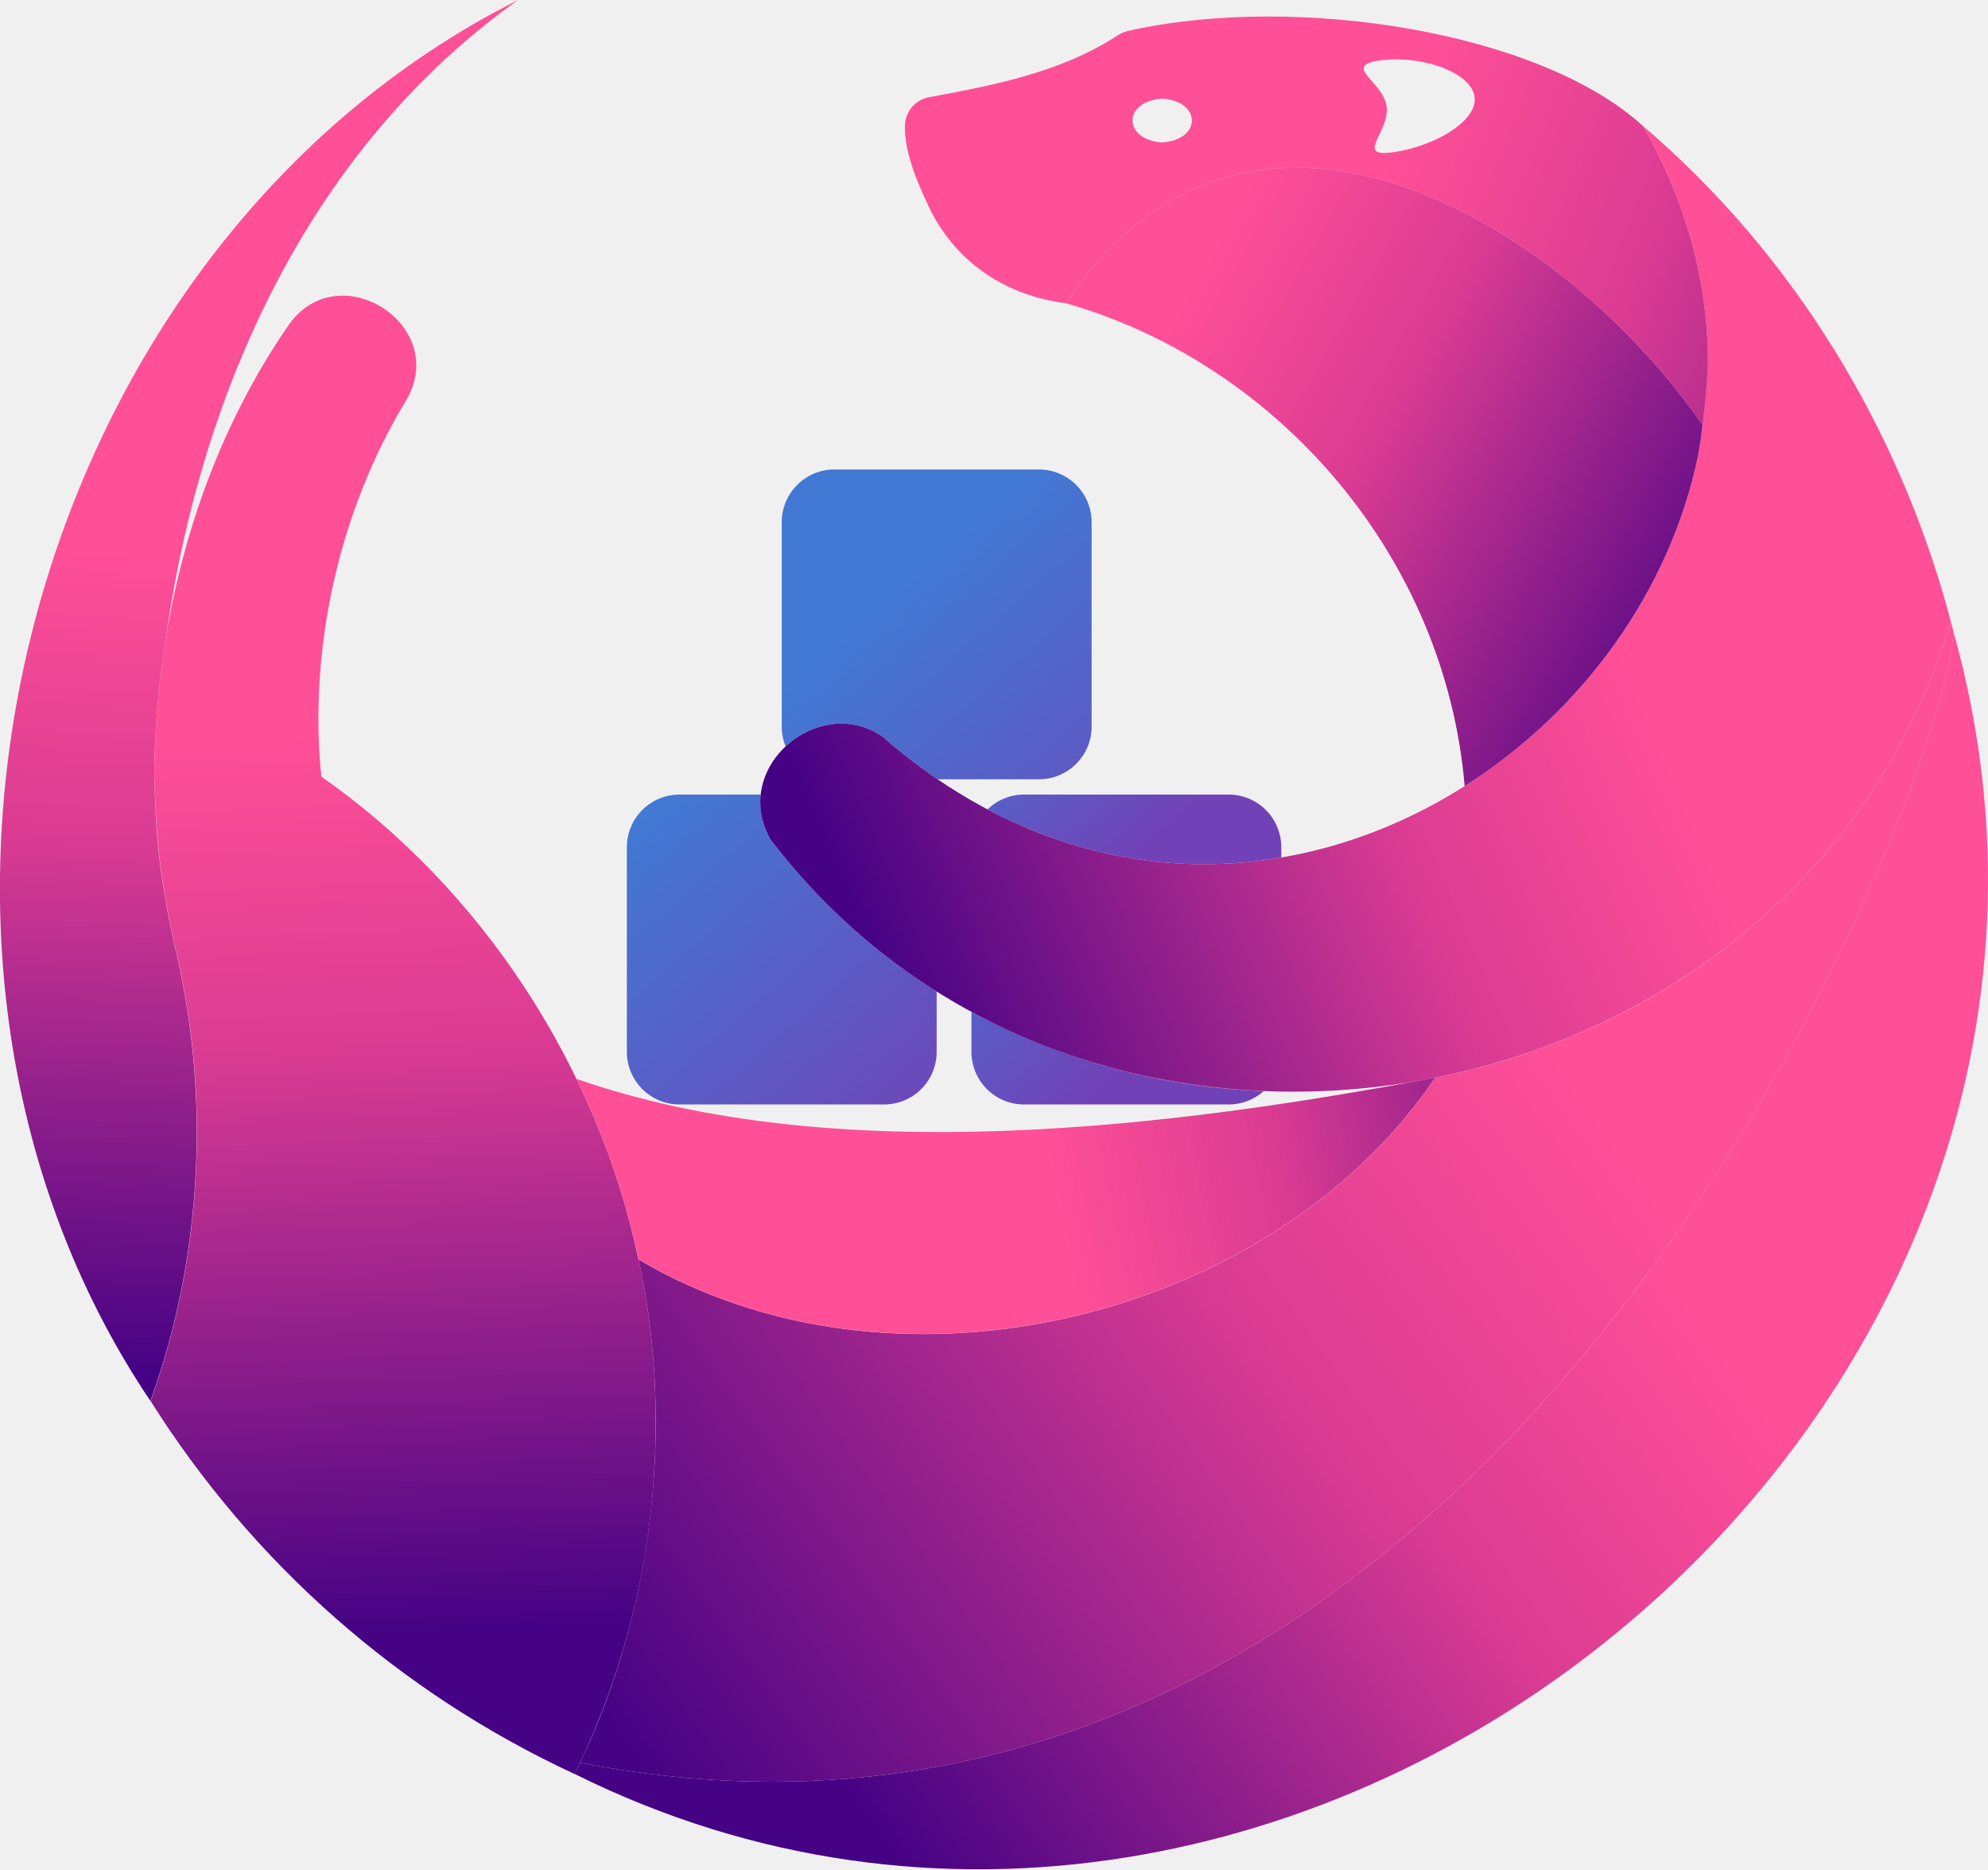
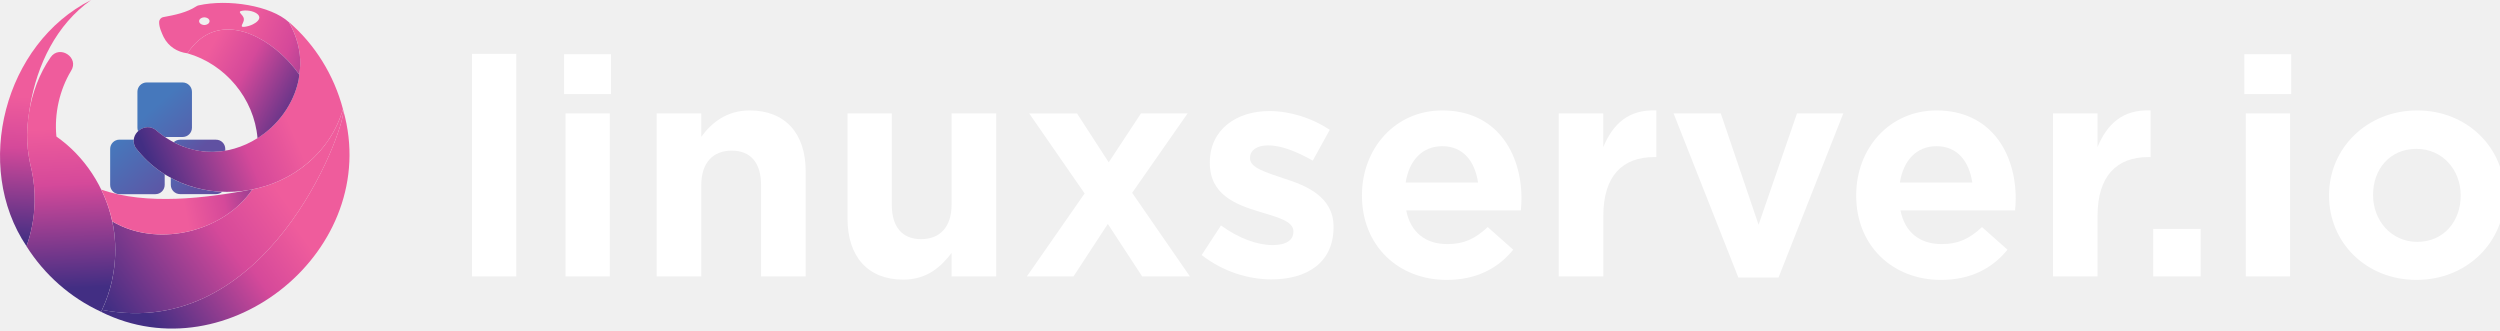
- <svg xmlns="http://www.w3.org/2000/svg" xmlns:xlink="http://www.w3.org/1999/xlink" viewBox="0 0 631.1 593.28">
-   <defs>
-     <style>.cls-1{fill:url(#linear-gradient);}.cls-2{fill:url(#linear-gradient-2);}.cls-3{fill:url(#linear-gradient-3);}.cls-4{fill:url(#linear-gradient-4);}.cls-5{fill:url(#linear-gradient-5);}.cls-6{fill:url(#linear-gradient-6);}.cls-7{fill:url(#linear-gradient-7);}.cls-8{fill:url(#linear-gradient-8);}.cls-9{fill:url(#linear-gradient-9);}.cls-10{fill:url(#linear-gradient-10);}.cls-11{fill:url(#linear-gradient-11);}.cls-12{fill:url(#linear-gradient-12);}</style>
-     <linearGradient id="linear-gradient" x1="288.71" y1="373.54" x2="194.81" y2="266.66" gradientUnits="userSpaceOnUse">
-       <stop offset="0" stop-color="#7142b7" />
-       <stop offset="1" stop-color="#4179d4" />
+ <svg xmlns="http://www.w3.org/2000/svg" class="inline-block fill-current h-8 w-auto mr-2" version="1.1" id="Your_design" x="0px" y="0px" viewBox="0 0 4502.5 594.8" style="enable-background:new 0 0 4502.5 594.8;" xml:space="preserve">
+   <style type="text/css">
+ 	.st0{fill:#FFFFFF;}
+ 	.st1{fill:url(#SVGID_1_);}
+ 	.st2{fill:url(#SVGID_2_);}
+ 	.st3{fill:url(#SVGID_3_);}
+ 	.st4{fill:url(#SVGID_4_);}
+ 	.st5{fill:url(#SVGID_5_);}
+ 	.st6{fill:url(#SVGID_6_);}
+ 	.st7{fill:url(#SVGID_7_);}
+ 	.st8{fill:url(#SVGID_8_);}
+ 	.st9{fill:url(#SVGID_9_);}
+ 	.st10{fill:url(#SVGID_10_);}
+ 	.st11{fill:url(#SVGID_11_);}
+ 	.st12{fill:url(#SVGID_12_);}
+ </style>
+   <g>
+     <path class="st0" d="M850.1,97h79.7v400.8h-79.7V97z" />
+     <path class="st0" d="M1015.9,97.6h84.5v71.8h-84.5V97.6z M1018.5,204.2h79.7v293.6h-79.7V204.2z" />
+     <path class="st0" d="M1182.7,204.2h80.3v42.2c18-24.8,45.4-47.5,87.1-47.5c63.9,0,100.9,41.2,100.9,109.3v189.6h-80.3V333.6   c0-40.7-19-62.3-52.8-62.3c-33.8,0-54.9,21.6-54.9,62.3v164.2h-80.3L1182.7,204.2L1182.7,204.2z" />
+     <path class="st0" d="M1526.4,393.8V204.2h79.7v164.2c0,40.7,19,62.3,52.8,62.3c33.8,0,54.9-21.6,54.9-62.3V204.2h80.3v293.6h-80.3   v-42.2c-19.5,25.3-44.4,48-87.1,48C1562.8,503.6,1526.4,461.9,1526.4,393.8z" />
+     <path class="st0" d="M1996.8,292.4l58.1-88.2h84L2039,347.3l104,150.5H2057l-61.8-94.5l-61.8,94.5h-84l104-149.4l-99.8-144.1h86.1   L1996.8,292.4z" />
+     <path class="st0" d="M2164.2,459.3l34.8-53.3c31.7,23.2,65.5,35.4,92.9,35.4c25.3,0,37.5-9.5,37.5-23.8v-1.1   c0-18.5-29-25.3-61.8-35.4c-42.2-12.7-88.7-30.6-88.7-87.6v-1.1c0-59.1,48-92.4,107.2-92.4c37.5,0,77.1,12.7,108.8,33.8l-30.6,55.5   c-29.6-16.9-57.6-27.5-80.3-27.5c-21.1,0-32.7,9.5-32.7,22.2v1.1c0,17.4,29,25.3,61.2,36.4c40.7,12.7,89.2,33.3,89.2,86.6v1.1   c0,64.9-49.1,94-111.9,94C2248.1,503.1,2202.7,489.3,2164.2,459.3z" />
+     <path class="st0" d="M2452.9,352.6v-1.1c0-84,59.7-152.6,144.7-152.6c97.2,0,142.6,76,142.6,158.9c0,6.3-0.5,13.2-1.1,21.1h-206.5   c7.9,40.1,35.4,60.7,73.9,60.7c29.6,0,49.6-9,72.9-30.6l45.9,40.7c-27.5,33.8-66.5,54.4-119.9,54.4   C2518.4,504.1,2452.9,442.4,2452.9,352.6z M2662,328.8c-5.8-38.5-26.9-65.5-64.4-65.5c-35.9,0-59.7,25.3-66,65.5H2662z" />
+     <path class="st0" d="M2807.2,204.2h80.3v60.7c17.4-41.7,45.4-68.1,95.6-66v84h-4.2c-56.5,0-91.3,33.8-91.3,105.6v109.3h-80.3V204.2   z" />
+     <path class="st0" d="M3014.1,204.2h85l68.1,200.6l69.2-200.6h83.4l-116.7,295.7h-72.3L3014.1,204.2z" />
+     <path class="st0" d="M3343,352.6v-1.1c0-84,59.7-152.6,144.7-152.6c97.2,0,142.6,76,142.6,158.9c0,6.3-0.5,13.2-1.1,21.1h-206.4   c7.9,40.1,35.4,60.7,73.9,60.7c29.6,0,49.6-9,72.9-30.6l45.9,40.7c-27.5,33.8-66.5,54.4-119.9,54.4   C3408.5,504.1,3343,442.4,3343,352.6z M3552.1,328.8c-5.8-38.5-26.9-65.5-64.4-65.5c-35.9,0-59.7,25.3-66,65.5H3552.1z" />
+     <path class="st0" d="M3697.3,204.2h80.3v60.7c17.4-41.7,45.4-68.1,95.6-66v84h-4.2c-56.5,0-91.3,33.8-91.3,105.6v109.3h-80.3V204.2   z" />
+     <path class="st0" d="M3877.9,412.3h85.5v85.5h-85.5V412.3z" />
+     <path class="st0" d="M4042,97.6h84.5v71.8H4042V97.6z M4044.7,204.2h79.7v293.6h-79.7V204.2z" />
+     <path class="st0" d="M4194.6,352.6v-1.1c0-84,67.6-152.6,158.9-152.6c90.3,0,157.4,67.6,157.4,151.5v1.1   c0,84.5-67.6,152.6-158.9,152.6C4261.7,504.1,4194.6,437.1,4194.6,352.6z M4431.7,352.6v-1.1c0-44.9-32.2-83.4-79.7-83.4   c-48.6,0-78.1,37.5-78.1,82.4v1.1c0,44.9,32.2,84,79.7,84C4402.1,435.5,4431.7,397.5,4431.7,352.6z" />
+   </g>
+   <g>
+     <g>
+       <linearGradient id="SVGID_1_" gradientUnits="userSpaceOnUse" x1="287.977" y1="223.41" x2="194.309" y2="330.019" gradientTransform="matrix(1 0 0 -1 0 596)">
+         <stop offset="0" style="stop-color:#6051A2" />
+         <stop offset="1" style="stop-color:#4678BC" />
+       </linearGradient>
+       <path class="st1" d="M296.6,313.9V333c0,9.2-7.5,16.7-16.7,16.7h-64.8c-9.2,0-16.7-7.5-16.7-16.7v-64.8c0-9.2,7.5-16.7,16.7-16.7    h25.7c-0.5,4.5,0.4,9.3,3.1,14.1C259.1,285.6,277,301.6,296.6,313.9z" />
+       <linearGradient id="SVGID_2_" gradientUnits="userSpaceOnUse" x1="379.942" y1="304.21" x2="286.271" y2="410.823" gradientTransform="matrix(1 0 0 -1 0 596)">
+         <stop offset="0" style="stop-color:#6051A2" />
+         <stop offset="1" style="stop-color:#4678BC" />
+       </linearGradient>
+       <path class="st2" d="M345.7,165.3V230c0,9.2-7.5,16.7-16.7,16.7h-32.1c-4.6-3.1-9.2-6.6-13.7-10.3c0.1,0.1,0.2,0.2,0.3,0.3    c-1.2-1-2.4-2-3.6-3.1c0.6,0.4,1.1,0.8,1.6,1.3c-10.5-9.1-24.2-6.5-32.8,1.4c-0.8-1.9-1.2-4.1-1.2-6.3v-64.8    c0-9.2,7.5-16.7,16.7-16.7H329C338.2,148.6,345.7,156.1,345.7,165.3z" />
+       <linearGradient id="SVGID_3_" gradientUnits="userSpaceOnUse" x1="352.914" y1="254.812" x2="292.884" y2="323.136" gradientTransform="matrix(1 0 0 -1 0 596)">
+         <stop offset="0" style="stop-color:#6051A2" />
+         <stop offset="1" style="stop-color:#4678BC" />
+       </linearGradient>
+       <path class="st3" d="M307.6,320.3c28.7,15.6,60.5,23.8,92.6,25.1c-3,2.6-6.9,4.2-11.1,4.2h-64.8c-9.2,0-16.7-7.5-16.7-16.7    L307.6,320.3L307.6,320.3z" />
+       <linearGradient id="SVGID_4_" gradientUnits="userSpaceOnUse" x1="364.938" y1="330.402" x2="310.225" y2="392.674" gradientTransform="matrix(1 0 0 -1 0 596)">
+         <stop offset="0" style="stop-color:#6051A2" />
+         <stop offset="1" style="stop-color:#4678BC" />
+       </linearGradient>
+       <path class="st4" d="M405.7,268.2v3.3c-30,5.1-62.1,1.1-93-15.2c3-2.9,7.1-4.7,11.6-4.7H389C398.3,251.5,405.7,259,405.7,268.2z" />
+     </g>
+     <linearGradient id="SVGID_5_" gradientUnits="userSpaceOnUse" x1="89.611" y1="618.902" x2="67.59" y2="155.179" gradientTransform="matrix(1 0 0 -1 0 596)">
+       <stop offset="0.429" style="stop-color:#EF5C9C" />
+       <stop offset="0.626" style="stop-color:#D5499A" />
+       <stop offset="0.995" style="stop-color:#422E83" />
    </linearGradient>
-     <linearGradient id="linear-gradient-2" x1="380.91" y1="292.54" x2="287" y2="185.65" xlink:href="#linear-gradient" />
-     <linearGradient id="linear-gradient-3" x1="353.81" y1="342.07" x2="293.62" y2="273.57" xlink:href="#linear-gradient" />
-     <linearGradient id="linear-gradient-4" x1="365.87" y1="266.28" x2="311.02" y2="203.85" xlink:href="#linear-gradient" />
-     <linearGradient id="linear-gradient-5" x1="89.84" y1="-22.96" x2="67.76" y2="441.95" gradientUnits="userSpaceOnUse">
-       <stop offset="0.43" stop-color="#ff4f97" />
-       <stop offset="0.63" stop-color="#d93b92" />
-       <stop offset="0.99" stop-color="#450284" />
+     <path class="st5" d="M52.3,203.3c-2.1,13.1-3.2,26.3-3.4,39.5c0,4.1,0.1,8.2,0.3,12.3c0,0,0,0,0,0.1c0.3,8.8,1.2,17.6,2.7,26.4   c0,0.1,0,0.1,0.1,0.2c1.2,7.5,2.6,14.9,4.5,22.2c0.3,1.1,0.5,2.2,0.7,3.3c0,0.1,0,0.2,0.1,0.3c3.8,18.2,5.5,37.1,5.1,55.9   c-0.3,14.6-1.8,29.3-4.6,43.5c-2.4,12.4-5.8,24.6-10,36.5C-49.5,299,8.1,78.4,164.1,0C101.3,44.6,66.8,116.5,54.2,191.1   C53.5,195.2,52.9,199.2,52.3,203.3z" />
+     <linearGradient id="SVGID_6_" gradientUnits="userSpaceOnUse" x1="110.089" y1="583.462" x2="130.814" y2="74.403" gradientTransform="matrix(1 0 0 -1 0 596)">
+       <stop offset="0.429" style="stop-color:#EF5C9C" />
+       <stop offset="0.626" style="stop-color:#D5499A" />
+       <stop offset="0.995" style="stop-color:#422E83" />
    </linearGradient>
-     <linearGradient id="linear-gradient-6" x1="110.37" y1="12.57" x2="131.15" y2="522.93" xlink:href="#linear-gradient-5" />
-     <linearGradient id="linear-gradient-7" x1="713.7" y1="254.81" x2="266.03" y2="574.27" xlink:href="#linear-gradient-5" />
-     <linearGradient id="linear-gradient-8" x1="718.95" y1="162.1" x2="183.47" y2="545.28" xlink:href="#linear-gradient-5" />
-     <linearGradient id="linear-gradient-9" x1="177.32" y1="397.15" x2="537.2" y2="324.84" xlink:href="#linear-gradient-5" />
-     <linearGradient id="linear-gradient-10" x1="687.77" y1="108.77" x2="265.66" y2="288.71" xlink:href="#linear-gradient-5" />
-     <linearGradient id="linear-gradient-11" x1="253.81" y1="-3.46" x2="672.34" y2="161.31" xlink:href="#linear-gradient-5" />
-     <linearGradient id="linear-gradient-12" x1="229.18" y1="25.43" x2="557.11" y2="210.41" xlink:href="#linear-gradient-5" />
-   </defs>
-   <g id="Layer_2" data-name="Layer 2">
-     <g id="Your_design" data-name="Your design">
-       <path class="cls-1" d="M297.35,314.68v19.14a16.7,16.7,0,0,1-16.72,16.71H215.71A16.71,16.71,0,0,1,199,333.82V268.89a16.73,16.73,0,0,1,16.72-16.72h25.77a23.87,23.87,0,0,0,3.06,14.19A200.22,200.22,0,0,0,297.35,314.68Z" />
-       <path class="cls-2" d="M346.54,165.67V230.6a16.72,16.72,0,0,1-16.73,16.72H297.66q-7-4.73-13.76-10.36c.11.11.22.21.32.32-1.22-1-2.44-2-3.63-3.11.56.41,1.11.81,1.65,1.26-10.51-9.07-24.27-6.54-32.84,1.46a16.48,16.48,0,0,1-1.23-6.29V165.67A16.72,16.72,0,0,1,264.88,149h64.93A16.73,16.73,0,0,1,346.54,165.67Z" />
-       <path class="cls-3" d="M308.39,321.13a212.85,212.85,0,0,0,92.82,25.15A16.76,16.76,0,0,1,390,350.53H325.11a16.71,16.71,0,0,1-16.72-16.71Z" />
-       <path class="cls-4" d="M406.75,268.89v3.26c-30.12,5.15-62.31,1.11-93.26-15.27a16.68,16.68,0,0,1,11.62-4.71H390A16.72,16.72,0,0,1,406.75,268.89Z" />
-       <path class="cls-5" d="M52.46,203.78A282.83,282.83,0,0,0,49,243.36q0,6.19.32,12.37a.06.06,0,0,0,0,.06A205.9,205.9,0,0,0,52,282.25a1.8,1.8,0,0,0,.06.22c1.15,7.49,2.65,14.94,4.48,22.3.25,1.11.49,2.23.73,3.35,0,.1,0,.19,0,.29a250.49,250.49,0,0,1,5.14,56,255.13,255.13,0,0,1-4.6,43.67,243.64,243.64,0,0,1-10.06,36.55C-49.66,299.77,8.16,78.56,164.47,0,101.52,44.74,67,116.77,54.34,191.63,53.67,195.68,53,199.72,52.46,203.78Z" />
-       <path class="cls-6" d="M208.13,452a251.86,251.86,0,0,1-24,107.47h0c-.56,1.21-1.12,2.37-1.71,3.56A316.35,316.35,0,0,1,47.81,444.65,243.64,243.64,0,0,0,57.87,408.1a255.13,255.13,0,0,0,4.6-43.67,250.49,250.49,0,0,0-5.14-56c0-.1,0-.19,0-.29-.24-1.12-.48-2.24-.73-3.35-1.83-7.36-3.33-14.81-4.48-22.3a1.8,1.8,0,0,1-.06-.22,205.9,205.9,0,0,1-2.67-26.46.06.06,0,0,1,0-.06Q49,249.57,49,243.36a282.83,282.83,0,0,1,3.44-39.58c5.67-35.69,18.37-70.31,38.89-100.2,16-23.69,52.82.24,36.93,24.59v0C108,162.07,97.86,205.06,102,246.47,152.81,282,189.72,338.3,202.7,399.71l.07,0A240.87,240.87,0,0,1,208.13,452Z" />
-       <path class="cls-7" d="M184.14,559.45c297.5,57.9,436.25-319.76,435.94-359.18C690.18,449.85,411.73,677,182.42,563,183,561.82,183.57,560.66,184.14,559.45Z" />
-       <path class="cls-8" d="M620.08,200.27c.31,39.42-138.44,417.08-435.94,359.18,23.08-48.31,30.1-106.79,18.63-159.7q2.56,1.51,5.17,2.93c.91.49,1.8,1,2.71,1.44,2.6,1.35,5.22,2.62,7.88,3.81l3,1.3c79.86,34.12,184.43,4.45,233.08-65.71.35-.49.68-1,1-1.48v0c73.53-14.63,140-64.95,163.68-144.89C619.56,198.17,619.83,199.22,620.08,200.27Z" />
-       <path class="cls-9" d="M455.6,342v0c-.35.49-.68,1-1,1.48-48.65,70.16-153.22,99.83-233.08,65.71l-3-1.3c-2.64-1.2-5.28-2.48-7.88-3.81-.91-.47-1.8-.95-2.71-1.44q-2.61-1.41-5.17-2.93A255.64,255.64,0,0,0,183,342.4C264.84,371,371.14,358,455.6,342Z" />
-       <path class="cls-10" d="M619.28,197.13c-47.88,162-272.62,203-374.74,69.23-13.27-24,18-48,37.7-30.93-.54-.44-1.09-.85-1.65-1.26,1.19,1.07,2.41,2.1,3.63,3.11-.1-.11-.21-.21-.33-.32,60,49.72,129.33,45.34,181.07,12.53,37.19-23.56,65.27-61.82,74.18-105.24.56-3.11,1-6.25,1.34-9.41.71-6.06,1.3-12.06,1.65-18,.35-25.16-5.91-51.31-20.49-76.8l0,0C568.88,80.35,603,135.61,619.28,197.13Z" />
-       <path class="cls-11" d="M521.64,40.05C489.13,10.25,412.19-2.21,358.38,9.74a11.9,11.9,0,0,0-3.89,1.68c-17.54,11.43-39,15.67-59.55,19.43a9.36,9.36,0,0,0-7.66,8.91c-.28,9.25,4.8,20,8.25,27.27,8.69,16.91,24.34,26.86,42.83,29.2,49.22-74.11,129.52-40.65,180,11.74,1.18,1.22,2.34,2.47,3.49,3.7a219.27,219.27,0,0,1,18.6,23.15l.07,0c.71-6.06,1.3-12.06,1.65-18C542.48,91.69,536.22,65.54,521.64,40.05Zm-152.7,5.17c-12.56-.87-12.57-13.09,0-13.93C381.52,32.13,381.49,44.35,368.94,45.22Zm87.67-1.32a49.25,49.25,0,0,1-14.37,4.42c-12.44,1.74-.93-6.52-2.05-14.57s-14.47-12.84-2-14.59a38.74,38.74,0,0,1,8.43-.18c10.37.84,20.6,5.41,21.48,11.72C468.76,35.63,463.57,40.47,456.61,43.9Z" />
-       <path class="cls-12" d="M540.48,134.84c-.34,3.16-.78,6.3-1.34,9.41-8.91,43.42-37,81.68-74.18,105.24-6.08-72.17-58.65-133.82-126.6-153.26,49.22-74.11,129.52-40.65,180,11.74,1.18,1.22,2.34,2.47,3.49,3.7a219.27,219.27,0,0,1,18.6,23.15Z" />
-     </g>
+     <path class="st6" d="M207.6,450.8c0.1,37-8.4,74.6-23.9,107.2h0c-0.6,1.2-1.1,2.4-1.7,3.5C126.6,536,80,494.7,47.7,443.5   c4.3-11.8,7.6-24.1,10-36.5c2.8-14.3,4.3-28.9,4.6-43.5c0.4-18.8-1.3-37.6-5.1-55.9c0-0.1,0-0.2-0.1-0.3c-0.2-1.1-0.5-2.2-0.7-3.3   c-1.8-7.3-3.3-14.8-4.5-22.2c0-0.1,0-0.1-0.1-0.2c-1.5-8.8-2.3-17.6-2.7-26.4c0,0,0,0,0-0.1c-0.2-4.1-0.3-8.2-0.3-12.3   c0.2-13.2,1.3-26.4,3.4-39.5c5.7-35.6,18.3-70.1,38.8-99.9c16-23.6,52.7,0.2,36.8,24.5v0c-20.3,33.8-30.3,76.7-26.2,118   c50.7,35.4,87.5,91.6,100.5,152.9c0,0,0,0,0.1,0C205.9,415.8,207.7,433.2,207.6,450.8z" />
+     <linearGradient id="SVGID_7_" gradientUnits="userSpaceOnUse" x1="711.879" y1="341.836" x2="265.349" y2="23.196" gradientTransform="matrix(1 0 0 -1 0 596)">
+       <stop offset="0.429" style="stop-color:#EF5C9C" />
+       <stop offset="0.626" style="stop-color:#D5499A" />
+       <stop offset="0.995" style="stop-color:#422E83" />
+     </linearGradient>
+     <path class="st7" d="M183.7,558c296.7,57.8,435.1-319,434.8-358.3C688.4,448.7,410.7,675.3,182,561.6   C182.5,560.4,183.1,559.2,183.7,558z" />
+     <linearGradient id="SVGID_8_" gradientUnits="userSpaceOnUse" x1="717.118" y1="434.313" x2="183.008" y2="52.106" gradientTransform="matrix(1 0 0 -1 0 596)">
+       <stop offset="0.429" style="stop-color:#EF5C9C" />
+       <stop offset="0.626" style="stop-color:#D5499A" />
+       <stop offset="0.995" style="stop-color:#422E83" />
+     </linearGradient>
+     <path class="st8" d="M618.5,199.8c0.3,39.3-138.1,416-434.8,358.3c23-48.2,30-106.5,18.6-159.3c1.7,1,3.4,2,5.1,2.9   c0.9,0.5,1.8,1,2.7,1.4c2.6,1.3,5.2,2.6,7.9,3.8c1,0.4,2,0.9,2.9,1.3c79.7,34,184,4.4,232.5-65.5c0.4-0.5,0.7-1,1-1.5v0   c73.3-14.6,139.6-64.8,163.3-144.5C618,197.7,618.3,198.7,618.5,199.8z" />
+     <linearGradient id="SVGID_9_" gradientUnits="userSpaceOnUse" x1="176.861" y1="199.87" x2="535.829" y2="271.999" gradientTransform="matrix(1 0 0 -1 0 596)">
+       <stop offset="0.429" style="stop-color:#EF5C9C" />
+       <stop offset="0.626" style="stop-color:#D5499A" />
+       <stop offset="0.995" style="stop-color:#422E83" />
+     </linearGradient>
+     <path class="st9" d="M454.4,341.1L454.4,341.1c-0.4,0.5-0.7,1-1,1.5c-48.5,70-152.8,99.6-232.5,65.5c-1-0.4-2-0.9-2.9-1.3   c-2.6-1.2-5.3-2.5-7.9-3.8c-0.9-0.5-1.8-1-2.7-1.4c-1.7-0.9-3.4-1.9-5.1-2.9c-4.3-19.7-11-39.2-19.7-57.2   C264.2,370,370.2,357.1,454.4,341.1z" />
+     <linearGradient id="SVGID_10_" gradientUnits="userSpaceOnUse" x1="686.014" y1="487.509" x2="264.982" y2="308.025" gradientTransform="matrix(1 0 0 -1 0 596)">
+       <stop offset="0.429" style="stop-color:#EF5C9C" />
+       <stop offset="0.626" style="stop-color:#D5499A" />
+       <stop offset="0.995" style="stop-color:#422E83" />
+     </linearGradient>
+     <path class="st10" d="M617.7,196.6c-47.8,161.6-271.9,202.5-373.8,69c-13.2-24,17.9-47.8,37.6-30.8c-0.5-0.4-1.1-0.9-1.6-1.3   c1.2,1.1,2.4,2.1,3.6,3.1c-0.1-0.1-0.2-0.2-0.3-0.3c59.8,49.6,129,45.2,180.6,12.5c37.1-23.5,65.1-61.7,74-105   c0.6-3.1,1-6.2,1.3-9.4c0.7-6.1,1.3-12,1.7-17.9c0.3-25.1-5.9-51.2-20.4-76.6c0,0,0,0,0-0.1C567.4,80.2,601.5,135.3,617.7,196.6z" />
+     <linearGradient id="SVGID_11_" gradientUnits="userSpaceOnUse" x1="253.157" y1="599.445" x2="670.625" y2="435.102" gradientTransform="matrix(1 0 0 -1 0 596)">
+       <stop offset="0.429" style="stop-color:#EF5C9C" />
+       <stop offset="0.626" style="stop-color:#D5499A" />
+       <stop offset="0.995" style="stop-color:#422E83" />
+     </linearGradient>
+     <path class="st11" d="M520.3,40C487.9,10.2,411.1-2.2,357.5,9.7c-1.4,0.3-2.7,0.9-3.9,1.7c-17.5,11.4-38.9,15.6-59.4,19.4   c-4.3,0.8-7.5,4.5-7.6,8.9c-0.3,9.2,4.8,20,8.2,27.2c8.7,16.9,24.3,26.8,42.7,29.1c49.1-73.9,129.2-40.6,179.5,11.7   c1.2,1.2,2.3,2.5,3.5,3.7c6.9,7.5,13.1,15.2,18.6,23.1l0.1,0c0.7-6.1,1.3-12,1.7-17.9C541.1,91.5,534.9,65.4,520.3,40z M368,45.1   c-12.5-0.9-12.5-13.1,0-13.9C380.5,32,380.5,44.2,368,45.1z M455.5,43.8c-4.4,2.2-9.5,3.7-14.3,4.4c-12.4,1.7-0.9-6.5-2-14.5   c-1.1-8-14.4-12.8-2-14.5c2.7-0.4,5.6-0.4,8.4-0.2c10.4,0.8,20.5,5.4,21.4,11.7C467.6,35.5,462.4,40.4,455.5,43.8z" />
+     <linearGradient id="SVGID_12_" gradientUnits="userSpaceOnUse" x1="228.599" y1="570.642" x2="555.695" y2="386.126" gradientTransform="matrix(1 0 0 -1 0 596)">
+       <stop offset="0.429" style="stop-color:#EF5C9C" />
+       <stop offset="0.626" style="stop-color:#D5499A" />
+       <stop offset="0.995" style="stop-color:#422E83" />
+     </linearGradient>
+     <path class="st12" d="M539.1,134.5c-0.3,3.2-0.8,6.3-1.3,9.4c-8.9,43.3-36.9,81.5-74,105c-6.1-72-58.5-133.5-126.3-152.9   c49.1-73.9,129.2-40.6,179.5,11.7c1.2,1.2,2.3,2.5,3.5,3.7C527.3,118.8,533.6,126.6,539.1,134.5L539.1,134.5z" />
  </g>
</svg>
